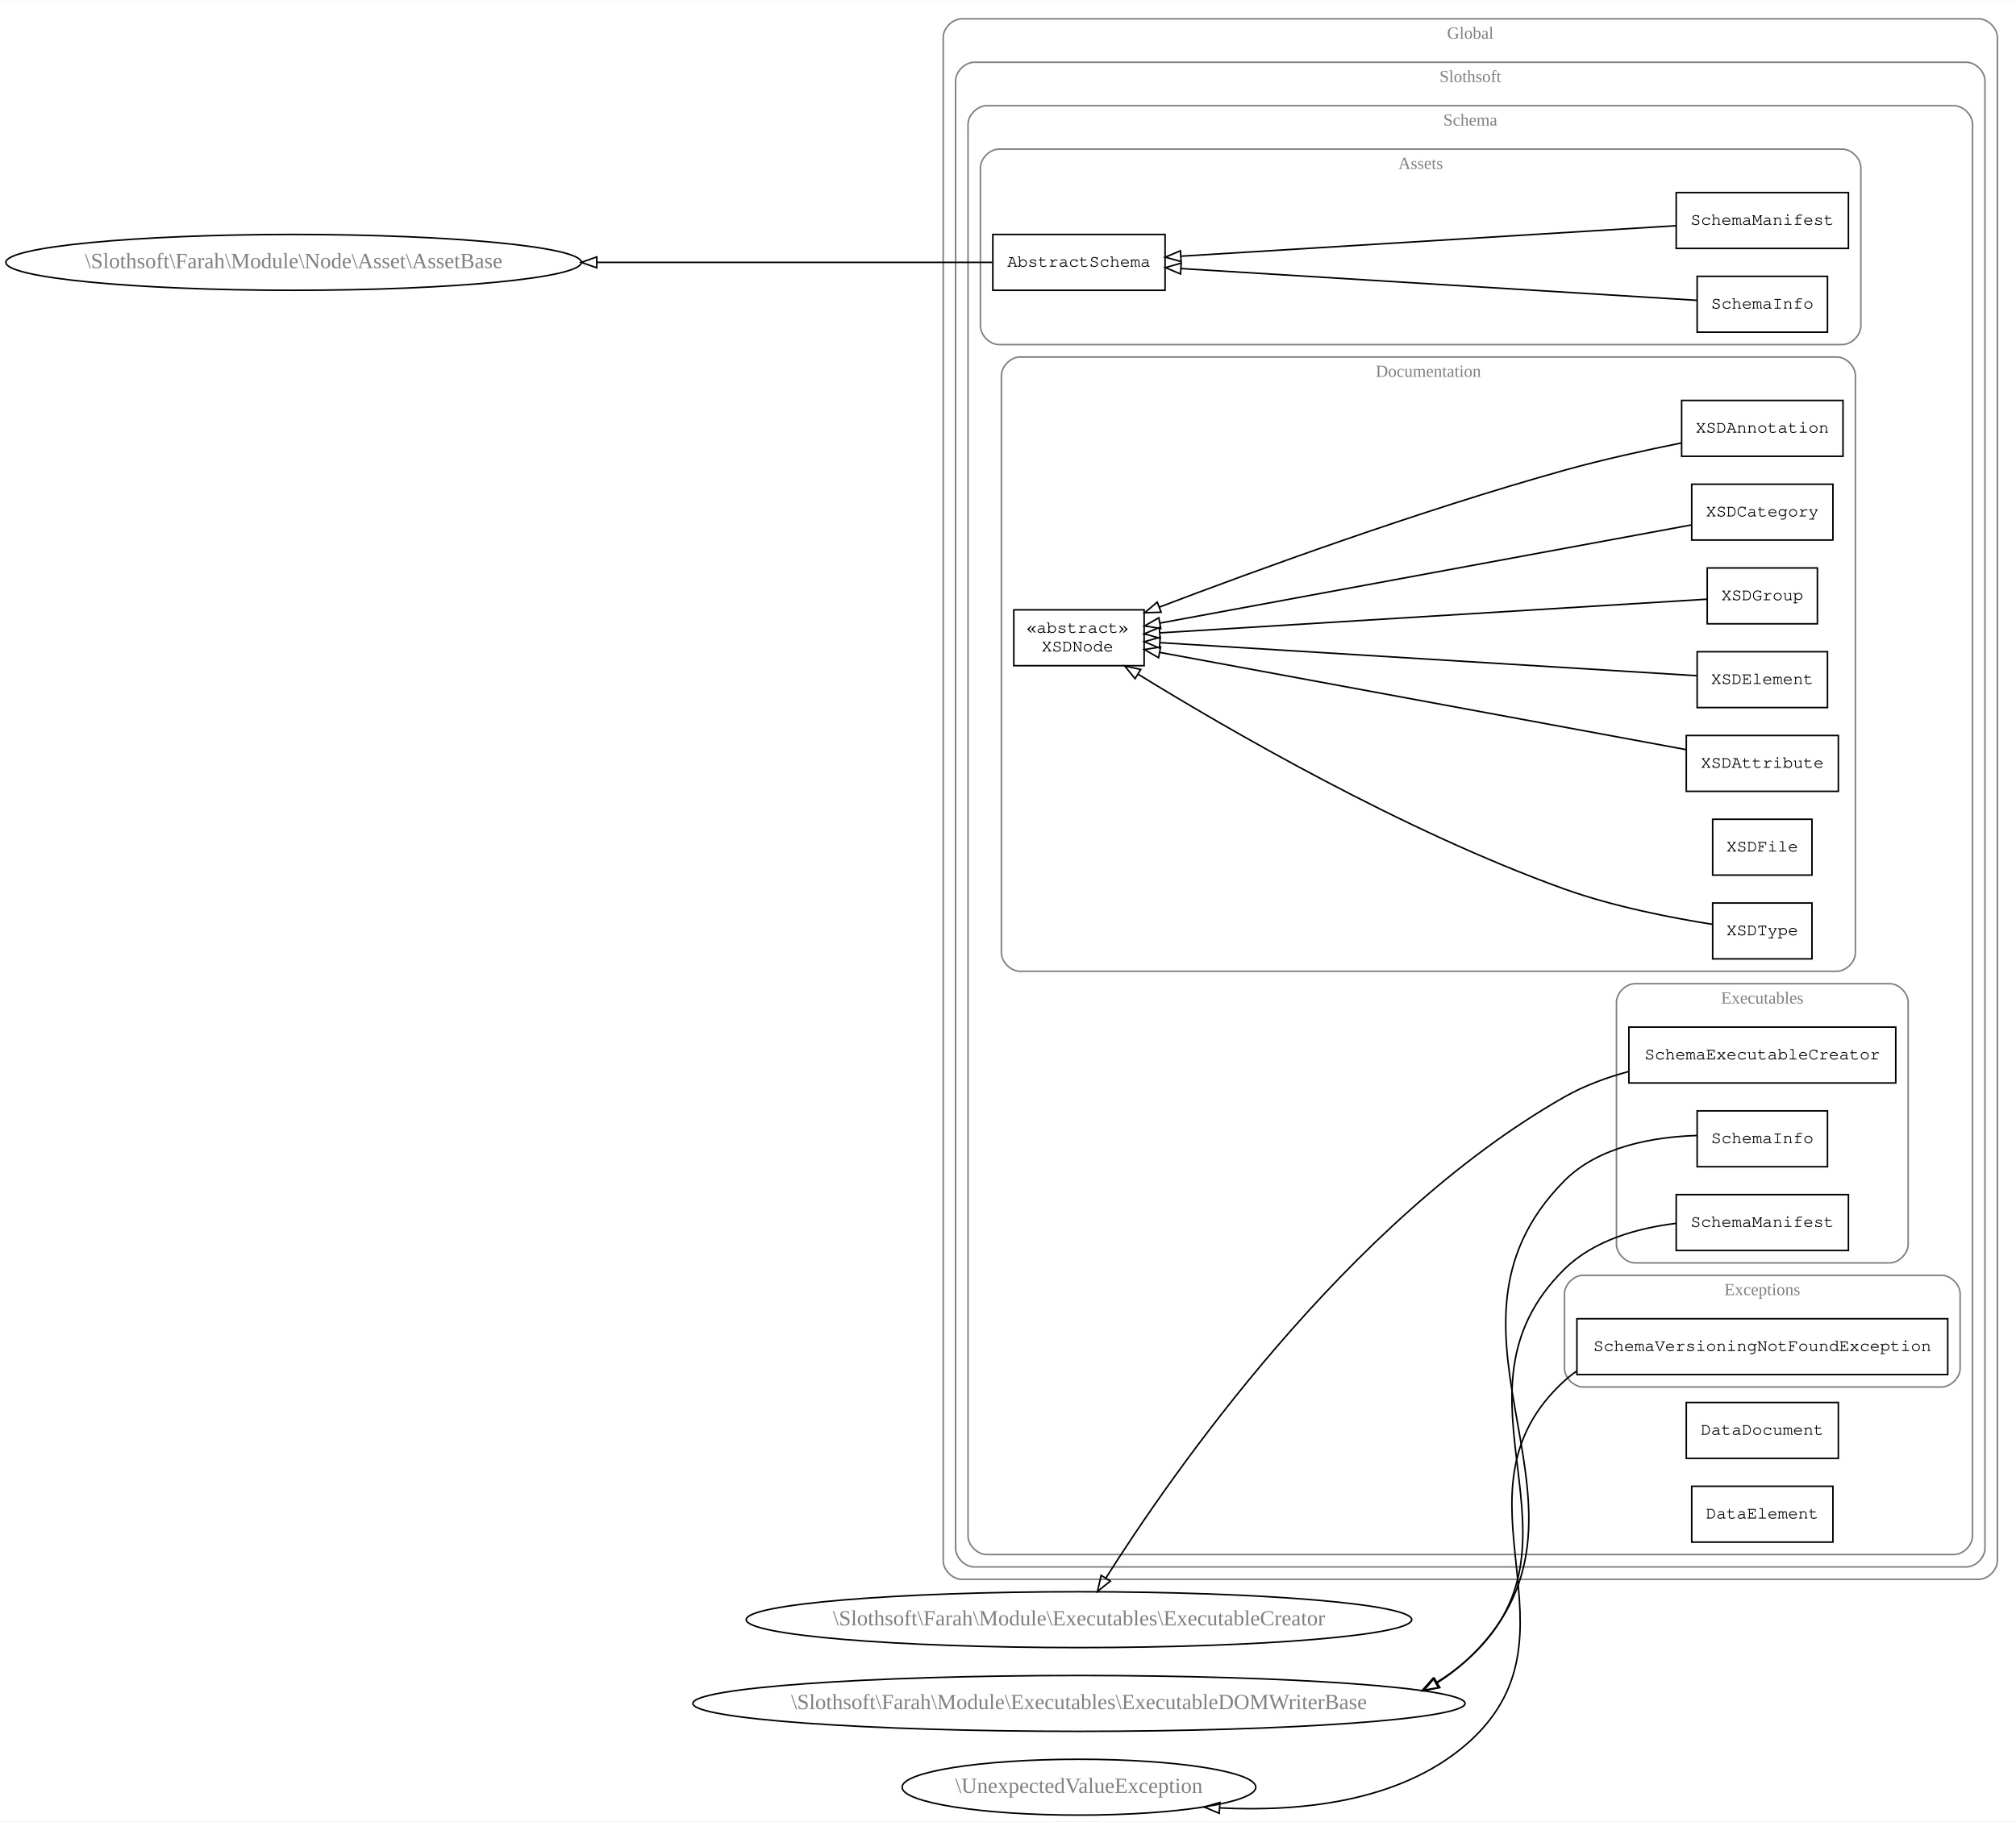
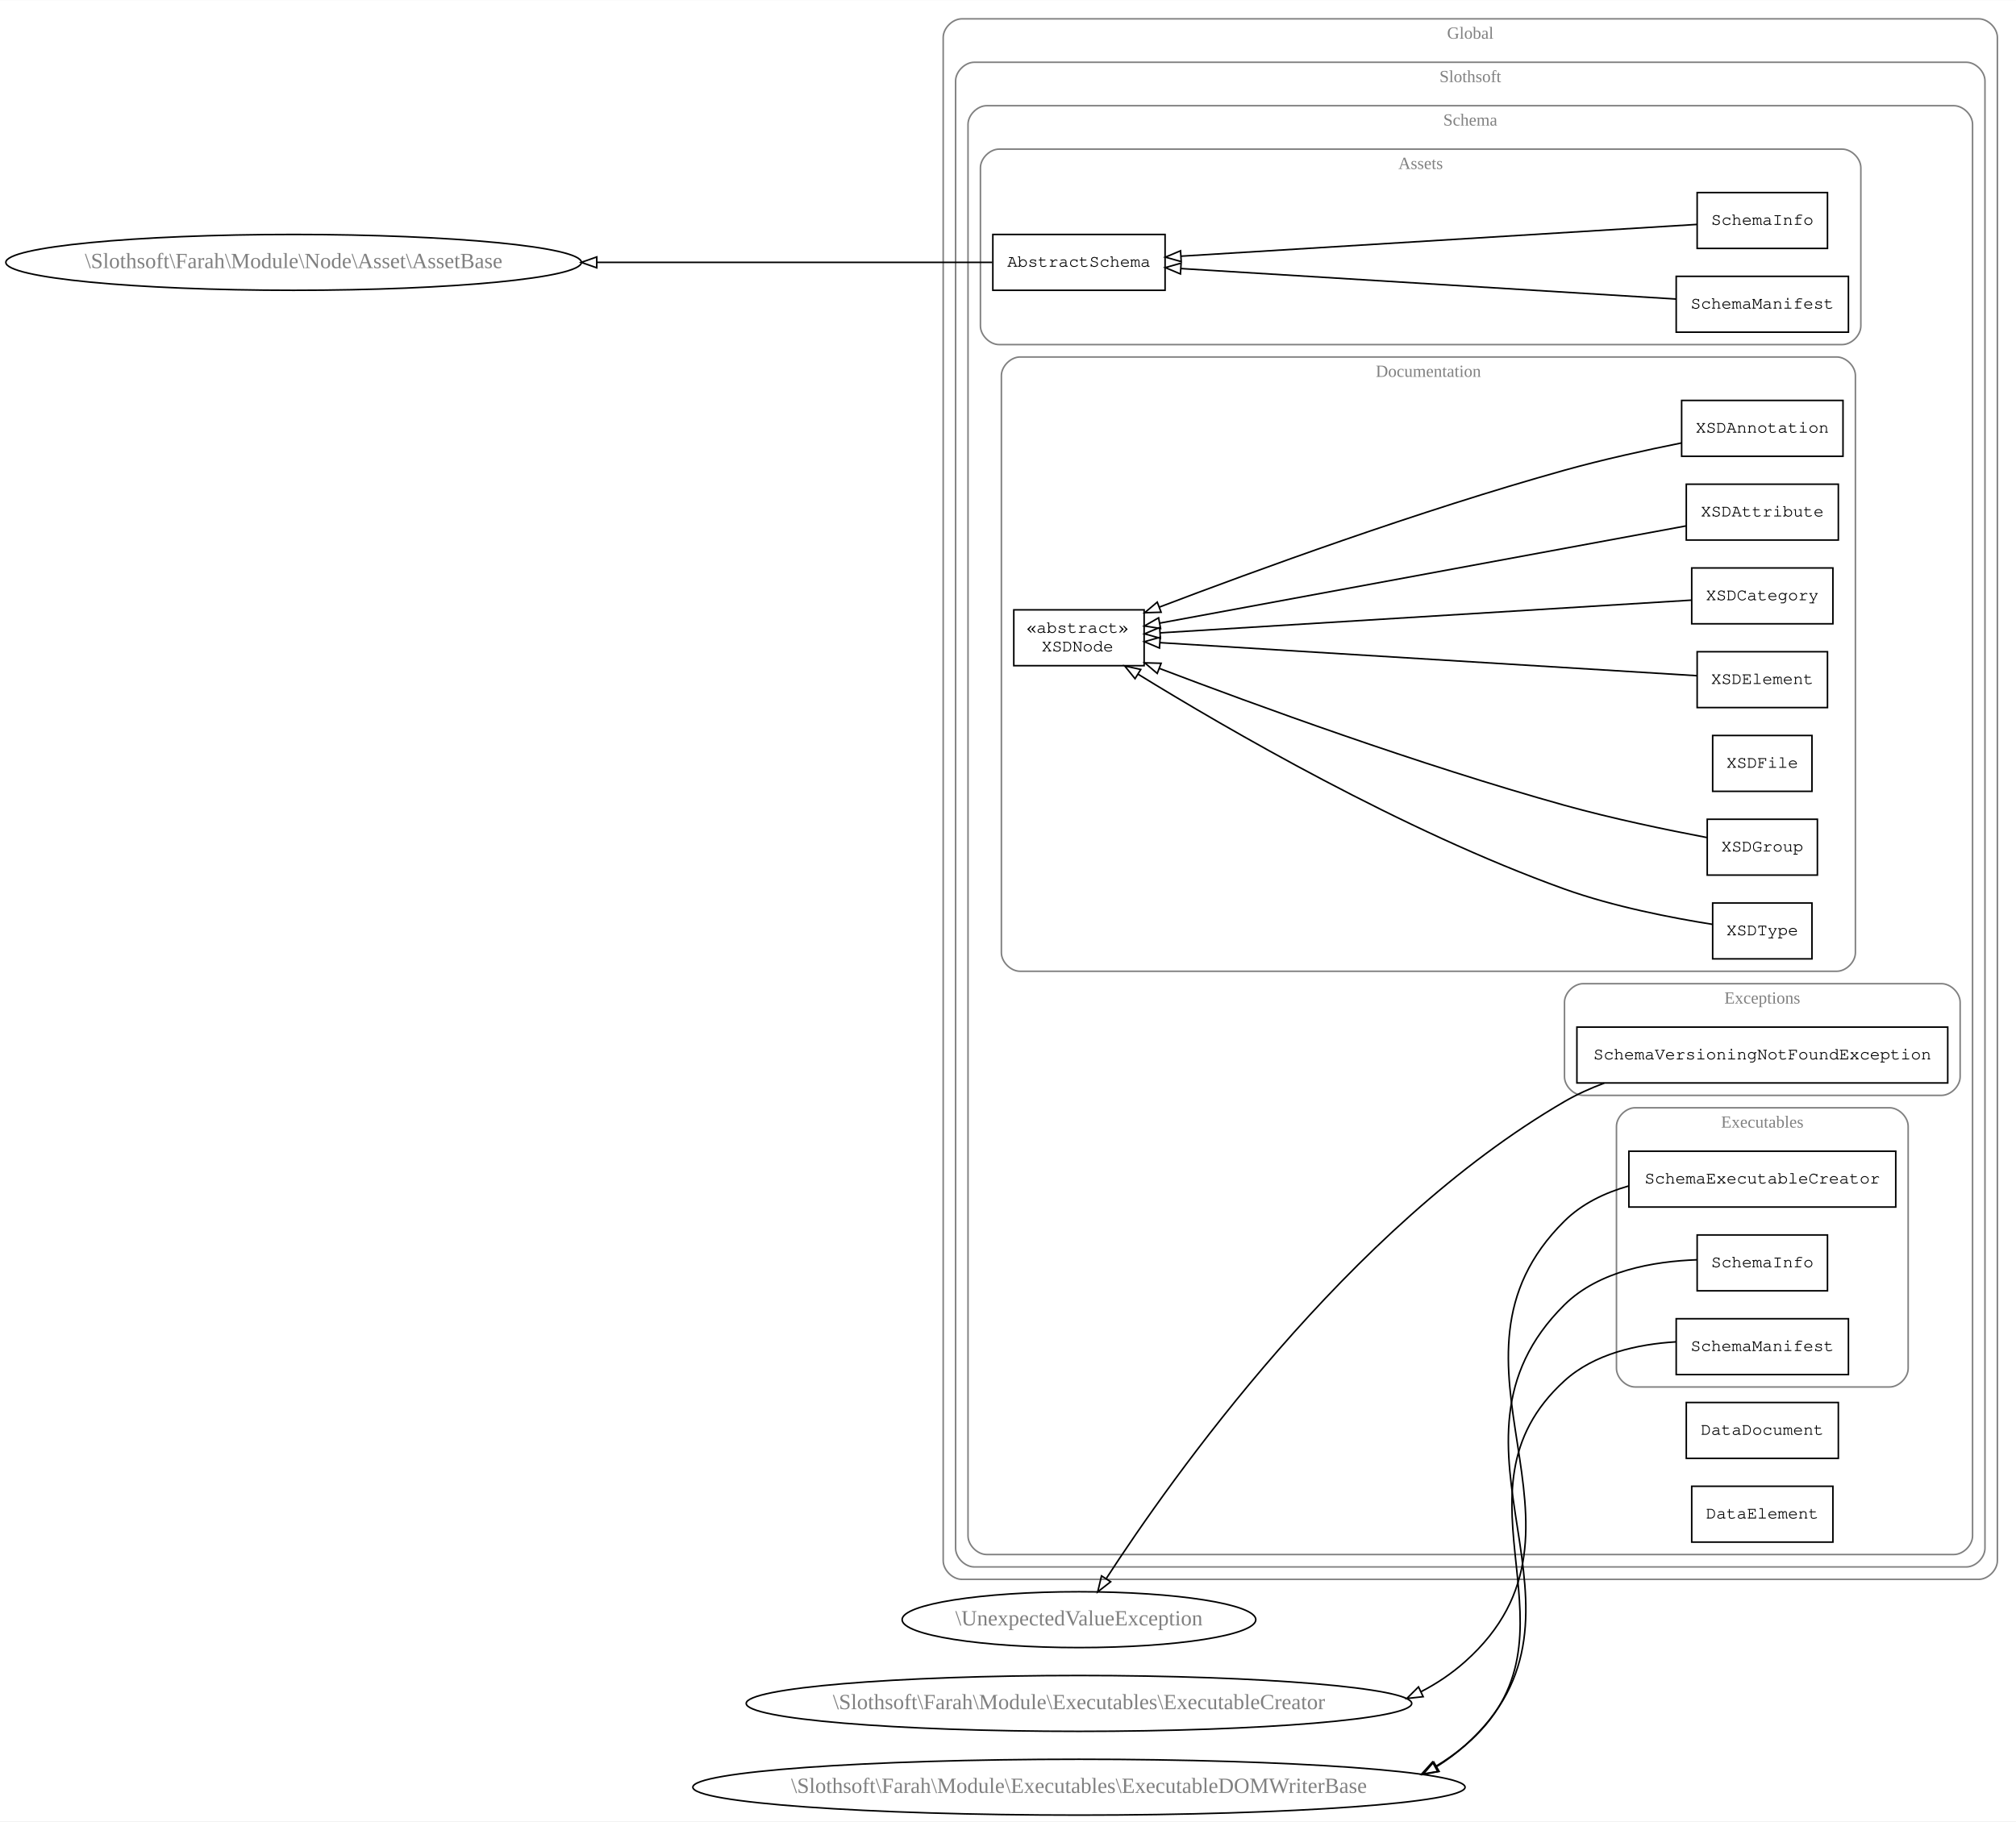
<svg xmlns="http://www.w3.org/2000/svg" width="1299pt" height="1174pt" viewBox="0.00 0.00 1299.32 1174.00">
  <g id="graph0" class="graph" transform="scale(1 1) rotate(0) translate(4 1170)">
    <polygon fill="white" stroke="none" points="-4,4 -4,-1170 1295.32,-1170 1295.32,4 -4,4" />
    <g id="clust1" class="cluster">
      <path fill="none" stroke="gray" d="M615.895,-152C615.895,-152 1271.32,-152 1271.32,-152 1277.32,-152 1283.32,-158 1283.32,-164 1283.32,-164 1283.32,-1146 1283.32,-1146 1283.32,-1152 1277.32,-1158 1271.32,-1158 1271.32,-1158 615.895,-1158 615.895,-1158 609.895,-1158 603.895,-1152 603.895,-1146 603.895,-1146 603.895,-164 603.895,-164 603.895,-158 609.895,-152 615.895,-152" />
      <text text-anchor="middle" x="943.609" y="-1145.2" font-family="Times New Roman,serif" font-size="11.00" fill="gray">Global</text>
    </g>
    <g id="clust2" class="cluster">
      <path fill="none" stroke="gray" d="M623.895,-160C623.895,-160 1263.32,-160 1263.32,-160 1269.32,-160 1275.32,-166 1275.32,-172 1275.32,-172 1275.32,-1118 1275.32,-1118 1275.32,-1124 1269.32,-1130 1263.32,-1130 1263.32,-1130 623.895,-1130 623.895,-1130 617.895,-1130 611.895,-1124 611.895,-1118 611.895,-1118 611.895,-172 611.895,-172 611.895,-166 617.895,-160 623.895,-160" />
      <text text-anchor="middle" x="943.609" y="-1117.2" font-family="Times New Roman,serif" font-size="11.00" fill="gray">Slothsoft</text>
    </g>
    <g id="clust3" class="cluster">
      <path fill="none" stroke="gray" d="M631.895,-168C631.895,-168 1255.32,-168 1255.32,-168 1261.32,-168 1267.32,-174 1267.32,-180 1267.32,-180 1267.32,-1090 1267.32,-1090 1267.32,-1096 1261.32,-1102 1255.32,-1102 1255.32,-1102 631.895,-1102 631.895,-1102 625.895,-1102 619.895,-1096 619.895,-1090 619.895,-1090 619.895,-180 619.895,-180 619.895,-174 625.895,-168 631.895,-168" />
      <text text-anchor="middle" x="943.609" y="-1089.2" font-family="Times New Roman,serif" font-size="11.00" fill="gray">Schema</text>
    </g>
-     <g id="clust6" class="cluster">
+     <g id="clust4" class="cluster">
      <path fill="none" stroke="gray" d="M639.895,-948C639.895,-948 1183.32,-948 1183.32,-948 1189.32,-948 1195.32,-954 1195.32,-960 1195.32,-960 1195.32,-1062 1195.32,-1062 1195.32,-1068 1189.32,-1074 1183.32,-1074 1183.32,-1074 639.895,-1074 639.895,-1074 633.895,-1074 627.895,-1068 627.895,-1062 627.895,-1062 627.895,-960 627.895,-960 627.895,-954 633.895,-948 639.895,-948" />
      <text text-anchor="middle" x="911.609" y="-1061.2" font-family="Times New Roman,serif" font-size="11.00" fill="gray">Assets</text>
    </g>
-     <g id="clust7" class="cluster">
-       <path fill="none" stroke="gray" d="M1016.32,-276C1016.32,-276 1247.32,-276 1247.32,-276 1253.32,-276 1259.32,-282 1259.32,-288 1259.32,-288 1259.32,-336 1259.32,-336 1259.32,-342 1253.32,-348 1247.32,-348 1247.32,-348 1016.32,-348 1016.32,-348 1010.32,-348 1004.32,-342 1004.32,-336 1004.32,-336 1004.32,-288 1004.32,-288 1004.32,-282 1010.32,-276 1016.32,-276" />
-       <text text-anchor="middle" x="1131.82" y="-335.2" font-family="Times New Roman,serif" font-size="11.00" fill="gray">Exceptions</text>
-     </g>
    <g id="clust5" class="cluster">
-       <path fill="none" stroke="gray" d="M1049.82,-356C1049.82,-356 1213.82,-356 1213.82,-356 1219.82,-356 1225.82,-362 1225.82,-368 1225.82,-368 1225.82,-524 1225.82,-524 1225.82,-530 1219.82,-536 1213.82,-536 1213.82,-536 1049.82,-536 1049.82,-536 1043.82,-536 1037.82,-530 1037.82,-524 1037.82,-524 1037.82,-368 1037.82,-368 1037.82,-362 1043.82,-356 1049.82,-356" />
-       <text text-anchor="middle" x="1131.82" y="-523.2" font-family="Times New Roman,serif" font-size="11.00" fill="gray">Executables</text>
-     </g>
-     <g id="clust4" class="cluster">
      <path fill="none" stroke="gray" d="M653.395,-544C653.395,-544 1179.82,-544 1179.82,-544 1185.82,-544 1191.82,-550 1191.82,-556 1191.82,-556 1191.82,-928 1191.82,-928 1191.82,-934 1185.82,-940 1179.82,-940 1179.82,-940 653.395,-940 653.395,-940 647.395,-940 641.395,-934 641.395,-928 641.395,-928 641.395,-556 641.395,-556 641.395,-550 647.395,-544 653.395,-544" />
      <text text-anchor="middle" x="916.609" y="-927.2" font-family="Times New Roman,serif" font-size="11.00" fill="gray">Documentation</text>
    </g>
+     <g id="clust6" class="cluster">
+       <path fill="none" stroke="gray" d="M1016.32,-464C1016.32,-464 1247.32,-464 1247.32,-464 1253.32,-464 1259.32,-470 1259.32,-476 1259.32,-476 1259.32,-524 1259.32,-524 1259.32,-530 1253.32,-536 1247.32,-536 1247.32,-536 1016.32,-536 1016.32,-536 1010.32,-536 1004.32,-530 1004.32,-524 1004.32,-524 1004.32,-476 1004.32,-476 1004.32,-470 1010.32,-464 1016.32,-464" />
+       <text text-anchor="middle" x="1131.82" y="-523.2" font-family="Times New Roman,serif" font-size="11.00" fill="gray">Exceptions</text>
+     </g>
+     <g id="clust7" class="cluster">
+       <path fill="none" stroke="gray" d="M1049.82,-276C1049.82,-276 1213.82,-276 1213.82,-276 1219.82,-276 1225.82,-282 1225.82,-288 1225.82,-288 1225.82,-444 1225.82,-444 1225.82,-450 1219.82,-456 1213.82,-456 1213.82,-456 1049.82,-456 1049.82,-456 1043.82,-456 1037.82,-450 1037.82,-444 1037.82,-444 1037.82,-288 1037.82,-288 1037.82,-282 1043.82,-276 1049.82,-276" />
+       <text text-anchor="middle" x="1131.82" y="-443.2" font-family="Times New Roman,serif" font-size="11.00" fill="gray">Executables</text>
+     </g>
    <g id="node1" class="node">
+       <polygon fill="none" stroke="black" points="746.895,-1019 635.895,-1019 635.895,-983 746.895,-983 746.895,-1019" />
+       <text text-anchor="middle" x="691.395" y="-998.2" font-family="Courier,monospace" font-size="11.00">AbstractSchema</text>
+     </g>
+     <g id="node18" class="node">
+       <ellipse fill="none" stroke="black" cx="185.234" cy="-1001" rx="185.467" ry="18" />
+       <text text-anchor="middle" x="185.234" y="-997.3" font-family="Times New Roman,serif" font-size="14.00" fill="gray">\Slothsoft\Farah\Module\Node\Asset\AssetBase</text>
+     </g>
+     <g id="edge1" class="edge">
+       <path fill="none" stroke="black" d="M635.481,-1001C574.415,-1001 472.306,-1001 380.854,-1001" />
+       <polygon fill="none" stroke="black" points="380.617,-997.5 370.617,-1001 380.617,-1004.5 380.617,-997.5" />
+     </g>
+     <g id="node2" class="node">
+       <polygon fill="none" stroke="black" points="1173.82,-1046 1089.82,-1046 1089.82,-1010 1173.82,-1010 1173.82,-1046" />
+       <text text-anchor="middle" x="1131.82" y="-1025.2" font-family="Courier,monospace" font-size="11.00">SchemaInfo</text>
+     </g>
+     <g id="edge2" class="edge">
+       <path fill="none" stroke="black" d="M1089.58,-1025.46C1013.12,-1020.75 848.865,-1010.64 757.347,-1005" />
+       <polygon fill="none" stroke="black" points="757.295,-1001.49 747.099,-1004.37 756.865,-1008.48 757.295,-1001.49" />
+     </g>
+     <g id="node3" class="node">
+       <polygon fill="none" stroke="black" points="1187.32,-992 1076.32,-992 1076.32,-956 1187.32,-956 1187.32,-992" />
+       <text text-anchor="middle" x="1131.82" y="-971.2" font-family="Courier,monospace" font-size="11.00">SchemaManifest</text>
+     </g>
+     <g id="edge3" class="edge">
+       <path fill="none" stroke="black" d="M1076.18,-977.365C995.229,-982.35 843.712,-991.681 757.247,-997.006" />
+       <polygon fill="none" stroke="black" points="756.8,-993.527 747.034,-997.635 757.23,-1000.51 756.8,-993.527" />
+     </g>
+     <g id="node4" class="node">
      <polygon fill="none" stroke="black" points="1183.82,-912 1079.82,-912 1079.82,-876 1183.82,-876 1183.82,-912" />
      <text text-anchor="middle" x="1131.82" y="-891.2" font-family="Courier,monospace" font-size="11.00">XSDAnnotation</text>
    </g>
-     <g id="node8" class="node">
+     <g id="node10" class="node">
      <polygon fill="none" stroke="black" points="733.395,-777 649.395,-777 649.395,-741 733.395,-741 733.395,-777" />
      <text text-anchor="start" x="657.395" y="-762.2" font-family="Courier,monospace" font-size="11.00">«abstract»</text>
      <text text-anchor="start" x="667.395" y="-750.2" font-family="Courier,monospace" font-size="11.00">XSDNode</text>
    </g>
-     <g id="edge1" class="edge">
+     <g id="edge4" class="edge">
      <path fill="none" stroke="black" d="M1079.69,-884.576C1056.52,-879.925 1028.88,-873.843 1004.32,-867 910.787,-840.932 804.424,-802.061 743.188,-778.753" />
      <polygon fill="none" stroke="black" points="744.347,-775.449 733.756,-775.15 741.849,-781.988 744.347,-775.449" />
    </g>
-     <g id="node2" class="node">
-       <polygon fill="none" stroke="black" points="1177.32,-858 1086.32,-858 1086.32,-822 1177.32,-822 1177.32,-858" />
-       <text text-anchor="middle" x="1131.82" y="-837.2" font-family="Courier,monospace" font-size="11.00">XSDCategory</text>
-     </g>
-     <g id="edge3" class="edge">
-       <path fill="none" stroke="black" d="M1085.96,-831.712C1003.88,-816.547 830.015,-784.425 743.505,-768.443" />
-       <polygon fill="none" stroke="black" points="744.121,-764.997 733.651,-766.622 742.849,-771.881 744.121,-764.997" />
-     </g>
-     <g id="node3" class="node">
-       <polygon fill="none" stroke="black" points="1167.32,-804 1096.32,-804 1096.32,-768 1167.32,-768 1167.32,-804" />
-       <text text-anchor="middle" x="1131.82" y="-783.2" font-family="Courier,monospace" font-size="11.00">XSDGroup</text>
+     <g id="node5" class="node">
+       <polygon fill="none" stroke="black" points="1180.82,-858 1082.82,-858 1082.82,-822 1180.82,-822 1180.82,-858" />
+       <text text-anchor="middle" x="1131.82" y="-837.2" font-family="Courier,monospace" font-size="11.00">XSDAttribute</text>
    </g>
    <g id="edge5" class="edge">
-       <path fill="none" stroke="black" d="M1096.05,-783.859C1019.02,-779.115 833.684,-767.701 743.461,-762.145" />
-       <polygon fill="none" stroke="black" points="743.661,-758.651 733.465,-761.529 743.231,-765.637 743.661,-758.651" />
+       <path fill="none" stroke="black" d="M1082.65,-831.1C999.285,-815.698 828.873,-784.214 743.509,-768.443" />
+       <polygon fill="none" stroke="black" points="744.001,-764.975 733.532,-766.6 742.73,-771.859 744.001,-764.975" />
    </g>
-     <g id="node4" class="node">
+     <g id="node6" class="node">
+       <polygon fill="none" stroke="black" points="1177.32,-804 1086.32,-804 1086.32,-768 1177.32,-768 1177.32,-804" />
+       <text text-anchor="middle" x="1131.82" y="-783.2" font-family="Courier,monospace" font-size="11.00">XSDCategory</text>
+     </g>
+     <g id="edge6" class="edge">
+       <path fill="none" stroke="black" d="M1085.96,-783.237C1003.96,-778.188 830.368,-767.497 743.769,-762.164" />
+       <polygon fill="none" stroke="black" points="743.848,-758.662 733.651,-761.541 743.417,-765.649 743.848,-758.662" />
+     </g>
+     <g id="node7" class="node">
      <polygon fill="none" stroke="black" points="1173.82,-750 1089.82,-750 1089.82,-714 1173.82,-714 1173.82,-750" />
      <text text-anchor="middle" x="1131.82" y="-729.2" font-family="Courier,monospace" font-size="11.00">XSDElement</text>
    </g>
-     <g id="edge6" class="edge">
+     <g id="edge7" class="edge">
      <path fill="none" stroke="black" d="M1089.58,-734.54C1009.1,-739.496 831.335,-750.444 743.527,-755.851" />
      <polygon fill="none" stroke="black" points="743.297,-752.359 733.531,-756.467 743.727,-759.345 743.297,-752.359" />
    </g>
-     <g id="node5" class="node">
-       <polygon fill="none" stroke="black" points="1180.82,-696 1082.82,-696 1082.82,-660 1180.82,-660 1180.82,-696" />
-       <text text-anchor="middle" x="1131.82" y="-675.2" font-family="Courier,monospace" font-size="11.00">XSDAttribute</text>
+     <g id="node8" class="node">
+       <polygon fill="none" stroke="black" points="1163.82,-696 1099.82,-696 1099.82,-660 1163.82,-660 1163.82,-696" />
+       <text text-anchor="middle" x="1131.82" y="-675.2" font-family="Courier,monospace" font-size="11.00">XSDFile</text>
    </g>
-     <g id="edge7" class="edge">
-       <path fill="none" stroke="black" d="M1082.65,-686.9C999.285,-702.302 828.873,-733.786 743.509,-749.557" />
-       <polygon fill="none" stroke="black" points="742.73,-746.141 733.532,-751.4 744.001,-753.025 742.73,-746.141" />
+     <g id="node9" class="node">
+       <polygon fill="none" stroke="black" points="1167.32,-642 1096.32,-642 1096.32,-606 1167.32,-606 1167.32,-642" />
+       <text text-anchor="middle" x="1131.82" y="-621.2" font-family="Courier,monospace" font-size="11.00">XSDGroup</text>
    </g>
-     <g id="node6" class="node">
-       <polygon fill="none" stroke="black" points="1163.82,-642 1099.82,-642 1099.82,-606 1163.82,-606 1163.82,-642" />
-       <text text-anchor="middle" x="1131.82" y="-621.2" font-family="Courier,monospace" font-size="11.00">XSDFile</text>
+     <g id="edge8" class="edge">
+       <path fill="none" stroke="black" d="M1096.18,-630.201C1070.6,-635.068 1035.04,-642.439 1004.32,-651 910.787,-677.068 804.424,-715.939 743.188,-739.247" />
+       <polygon fill="none" stroke="black" points="741.849,-736.012 733.756,-742.85 744.347,-742.551 741.849,-736.012" />
    </g>
-     <g id="node7" class="node">
+     <g id="node11" class="node">
      <polygon fill="none" stroke="black" points="1163.82,-588 1099.82,-588 1099.82,-552 1163.82,-552 1163.82,-588" />
      <text text-anchor="middle" x="1131.82" y="-567.2" font-family="Courier,monospace" font-size="11.00">XSDType</text>
    </g>
-     <g id="edge11" class="edge">
+     <g id="edge9" class="edge">
      <path fill="none" stroke="black" d="M1099.77,-574.241C1073.75,-578.354 1035.92,-585.657 1004.32,-597 899.923,-634.477 786.514,-700.41 729.527,-735.493" />
      <polygon fill="none" stroke="black" points="727.535,-732.61 720.875,-740.85 731.22,-738.561 727.535,-732.61" />
    </g>
-     <g id="node9" class="node">
-       <polygon fill="none" stroke="black" points="1217.82,-508 1045.82,-508 1045.82,-472 1217.82,-472 1217.82,-508" />
-       <text text-anchor="middle" x="1131.82" y="-487.2" font-family="Courier,monospace" font-size="11.00">SchemaExecutableCreator</text>
+     <g id="node12" class="node">
+       <polygon fill="none" stroke="black" points="1251.32,-508 1012.32,-508 1012.32,-472 1251.32,-472 1251.32,-508" />
+       <text text-anchor="middle" x="1131.82" y="-487.2" font-family="Courier,monospace" font-size="11.00">SchemaVersioningNotFoundException</text>
    </g>
-     <g id="node18" class="node">
-       <ellipse fill="none" stroke="black" cx="691.395" cy="-126" rx="214.462" ry="18" />
-       <text text-anchor="middle" x="691.395" y="-122.3" font-family="Times New Roman,serif" font-size="14.00" fill="gray">\Slothsoft\Farah\Module\Executables\ExecutableCreator</text>
+     <g id="node19" class="node">
+       <ellipse fill="none" stroke="black" cx="691.395" cy="-126" rx="113.98" ry="18" />
+       <text text-anchor="middle" x="691.395" y="-122.3" font-family="Times New Roman,serif" font-size="14.00" fill="gray">\UnexpectedValueException</text>
    </g>
-     <g id="edge2" class="edge">
-       <path fill="none" stroke="black" d="M1045.5,-479.3C1031.19,-475.428 1016.91,-470.161 1004.32,-463 863.638,-382.981 749.917,-217.939 708.87,-153.049" />
-       <polygon fill="none" stroke="black" points="711.619,-150.844 703.347,-144.224 705.686,-154.557 711.619,-150.844" />
+     <g id="edge10" class="edge">
+       <path fill="none" stroke="black" d="M1029.95,-471.897C1021.01,-468.577 1012.33,-464.648 1004.32,-460 865.038,-379.099 750.497,-216.46 709.05,-152.603" />
+       <polygon fill="none" stroke="black" points="711.821,-150.441 703.471,-143.92 705.932,-154.225 711.821,-150.441" />
    </g>
-     <g id="node10" class="node">
-       <polygon fill="none" stroke="black" points="1173.82,-454 1089.82,-454 1089.82,-418 1173.82,-418 1173.82,-454" />
-       <text text-anchor="middle" x="1131.82" y="-433.2" font-family="Courier,monospace" font-size="11.00">SchemaInfo</text>
+     <g id="node13" class="node">
+       <polygon fill="none" stroke="black" points="1217.82,-428 1045.82,-428 1045.82,-392 1217.82,-392 1217.82,-428" />
+       <text text-anchor="middle" x="1131.82" y="-407.2" font-family="Courier,monospace" font-size="11.00">SchemaExecutableCreator</text>
    </g>
    <g id="node20" class="node">
-       <ellipse fill="none" stroke="black" cx="691.395" cy="-72" rx="248.856" ry="18" />
-       <text text-anchor="middle" x="691.395" y="-68.3" font-family="Times New Roman,serif" font-size="14.00" fill="gray">\Slothsoft\Farah\Module\Executables\ExecutableDOMWriterBase</text>
+       <ellipse fill="none" stroke="black" cx="691.395" cy="-72" rx="214.462" ry="18" />
+       <text text-anchor="middle" x="691.395" y="-68.3" font-family="Times New Roman,serif" font-size="14.00" fill="gray">\Slothsoft\Farah\Module\Executables\ExecutableCreator</text>
    </g>
-     <g id="edge9" class="edge">
-       <path fill="none" stroke="black" d="M1089.79,-438.123C1061.98,-437.246 1026.4,-431.225 1004.32,-409 905.178,-309.19 1044.42,-193.636 940.323,-99 934.706,-93.894 928.697,-89.361 922.373,-85.345" />
-       <polygon fill="none" stroke="black" points="923.962,-82.22 913.564,-80.186 920.425,-88.26 923.962,-82.22" />
+     <g id="edge11" class="edge">
+       <path fill="none" stroke="black" d="M1045.55,-405.548C1030.23,-401.179 1015.58,-394.131 1004.32,-383 912.314,-292.031 1036.84,-185.17 940.323,-99 931.642,-91.25 922.051,-84.83 911.837,-79.545" />
+       <polygon fill="none" stroke="black" points="913.24,-76.337 902.708,-75.189 910.226,-82.654 913.24,-76.337" />
    </g>
-     <g id="node11" class="node">
-       <polygon fill="none" stroke="black" points="1187.32,-400 1076.32,-400 1076.32,-364 1187.32,-364 1187.32,-400" />
-       <text text-anchor="middle" x="1131.82" y="-379.2" font-family="Courier,monospace" font-size="11.00">SchemaManifest</text>
+     <g id="node14" class="node">
+       <polygon fill="none" stroke="black" points="1173.82,-374 1089.82,-374 1089.82,-338 1173.82,-338 1173.82,-374" />
+       <text text-anchor="middle" x="1131.82" y="-353.2" font-family="Courier,monospace" font-size="11.00">SchemaInfo</text>
+     </g>
+     <g id="node21" class="node">
+       <ellipse fill="none" stroke="black" cx="691.395" cy="-18" rx="248.856" ry="18" />
+       <text text-anchor="middle" x="691.395" y="-14.3" font-family="Times New Roman,serif" font-size="14.00" fill="gray">\Slothsoft\Farah\Module\Executables\ExecutableDOMWriterBase</text>
+     </g>
+     <g id="edge12" class="edge">
+       <path fill="none" stroke="black" d="M1089.62,-357.988C1061.91,-357.02 1026.52,-350.946 1004.32,-329 912.314,-238.031 1036.84,-131.17 940.323,-45 934.605,-39.895 928.492,-35.367 922.067,-31.361" />
+       <polygon fill="none" stroke="black" points="923.532,-28.166 913.119,-26.216 920.043,-34.235 923.532,-28.166" />
+     </g>
+     <g id="node15" class="node">
+       <polygon fill="none" stroke="black" points="1187.32,-320 1076.32,-320 1076.32,-284 1187.32,-284 1187.32,-320" />
+       <text text-anchor="middle" x="1131.82" y="-299.2" font-family="Courier,monospace" font-size="11.00">SchemaManifest</text>
    </g>
    <g id="edge13" class="edge">
-       <path fill="none" stroke="black" d="M1076.08,-381.463C1051.17,-378.393 1023.13,-370.534 1004.32,-352 921.699,-270.599 1027.85,-175.109 940.323,-99 934.483,-93.921 928.249,-89.421 921.706,-85.441" />
-       <polygon fill="none" stroke="black" points="923.033,-82.173 912.6,-80.333 919.609,-88.278 923.033,-82.173" />
-     </g>
-     <g id="node12" class="node">
-       <polygon fill="none" stroke="black" points="1187.32,-1046 1076.32,-1046 1076.32,-1010 1187.32,-1010 1187.32,-1046" />
-       <text text-anchor="middle" x="1131.82" y="-1025.2" font-family="Courier,monospace" font-size="11.00">SchemaManifest</text>
-     </g>
-     <g id="node13" class="node">
-       <polygon fill="none" stroke="black" points="746.895,-1019 635.895,-1019 635.895,-983 746.895,-983 746.895,-1019" />
-       <text text-anchor="middle" x="691.395" y="-998.2" font-family="Courier,monospace" font-size="11.00">AbstractSchema</text>
-     </g>
-     <g id="edge4" class="edge">
-       <path fill="none" stroke="black" d="M1076.18,-1024.64C995.229,-1019.65 843.712,-1010.32 757.247,-1004.99" />
-       <polygon fill="none" stroke="black" points="757.23,-1001.49 747.034,-1004.36 756.8,-1008.47 757.23,-1001.49" />
-     </g>
-     <g id="node19" class="node">
-       <ellipse fill="none" stroke="black" cx="185.234" cy="-1001" rx="185.467" ry="18" />
-       <text text-anchor="middle" x="185.234" y="-997.3" font-family="Times New Roman,serif" font-size="14.00" fill="gray">\Slothsoft\Farah\Module\Node\Asset\AssetBase</text>
-     </g>
-     <g id="edge8" class="edge">
-       <path fill="none" stroke="black" d="M635.481,-1001C574.415,-1001 472.306,-1001 380.854,-1001" />
-       <polygon fill="none" stroke="black" points="380.617,-997.5 370.617,-1001 380.617,-1004.5 380.617,-997.5" />
-     </g>
-     <g id="node14" class="node">
-       <polygon fill="none" stroke="black" points="1173.82,-992 1089.82,-992 1089.82,-956 1173.82,-956 1173.82,-992" />
-       <text text-anchor="middle" x="1131.82" y="-971.2" font-family="Courier,monospace" font-size="11.00">SchemaInfo</text>
-     </g>
-     <g id="edge10" class="edge">
-       <path fill="none" stroke="black" d="M1089.58,-976.54C1013.12,-981.249 848.865,-991.364 757.347,-997" />
-       <polygon fill="none" stroke="black" points="756.865,-993.523 747.099,-997.631 757.295,-1000.51 756.865,-993.523" />
-     </g>
-     <g id="node15" class="node">
-       <polygon fill="none" stroke="black" points="1251.32,-320 1012.32,-320 1012.32,-284 1251.32,-284 1251.32,-320" />
-       <text text-anchor="middle" x="1131.82" y="-299.2" font-family="Courier,monospace" font-size="11.00">SchemaVersioningNotFoundException</text>
-     </g>
-     <g id="node21" class="node">
-       <ellipse fill="none" stroke="black" cx="691.395" cy="-18" rx="113.98" ry="18" />
-       <text text-anchor="middle" x="691.395" y="-14.3" font-family="Times New Roman,serif" font-size="14.00" fill="gray">\UnexpectedValueException</text>
-     </g>
-     <g id="edge12" class="edge">
-       <path fill="none" stroke="black" d="M1012.15,-286.203C1009.41,-284.314 1006.8,-282.251 1004.32,-280 924.279,-207.126 1022.65,-115.288 940.323,-45 897.49,-8.43 834.175,-2.053 782.25,-4.627" />
-       <polygon fill="none" stroke="black" points="781.794,-1.148 772.027,-5.255 782.223,-8.135 781.794,-1.148" />
+       <path fill="none" stroke="black" d="M1076.18,-305.096C1051.45,-303.61 1023.53,-297.483 1004.32,-280 924.279,-207.126 1022.65,-115.288 940.323,-45 934.245,-39.811 927.755,-35.23 920.944,-31.196" />
+       <polygon fill="none" stroke="black" points="922.602,-28.114 912.151,-26.374 919.237,-34.252 922.602,-28.114" />
    </g>
    <g id="node16" class="node">
      <polygon fill="none" stroke="black" points="1180.82,-266 1082.82,-266 1082.82,-230 1180.82,-230 1180.82,-266" />
      <text text-anchor="middle" x="1131.82" y="-245.2" font-family="Courier,monospace" font-size="11.00">DataDocument</text>
    </g>
    <g id="node17" class="node">
      <polygon fill="none" stroke="black" points="1177.32,-212 1086.32,-212 1086.32,-176 1177.32,-176 1177.32,-212" />
      <text text-anchor="middle" x="1131.82" y="-191.2" font-family="Courier,monospace" font-size="11.00">DataElement</text>
    </g>
  </g>
</svg>
